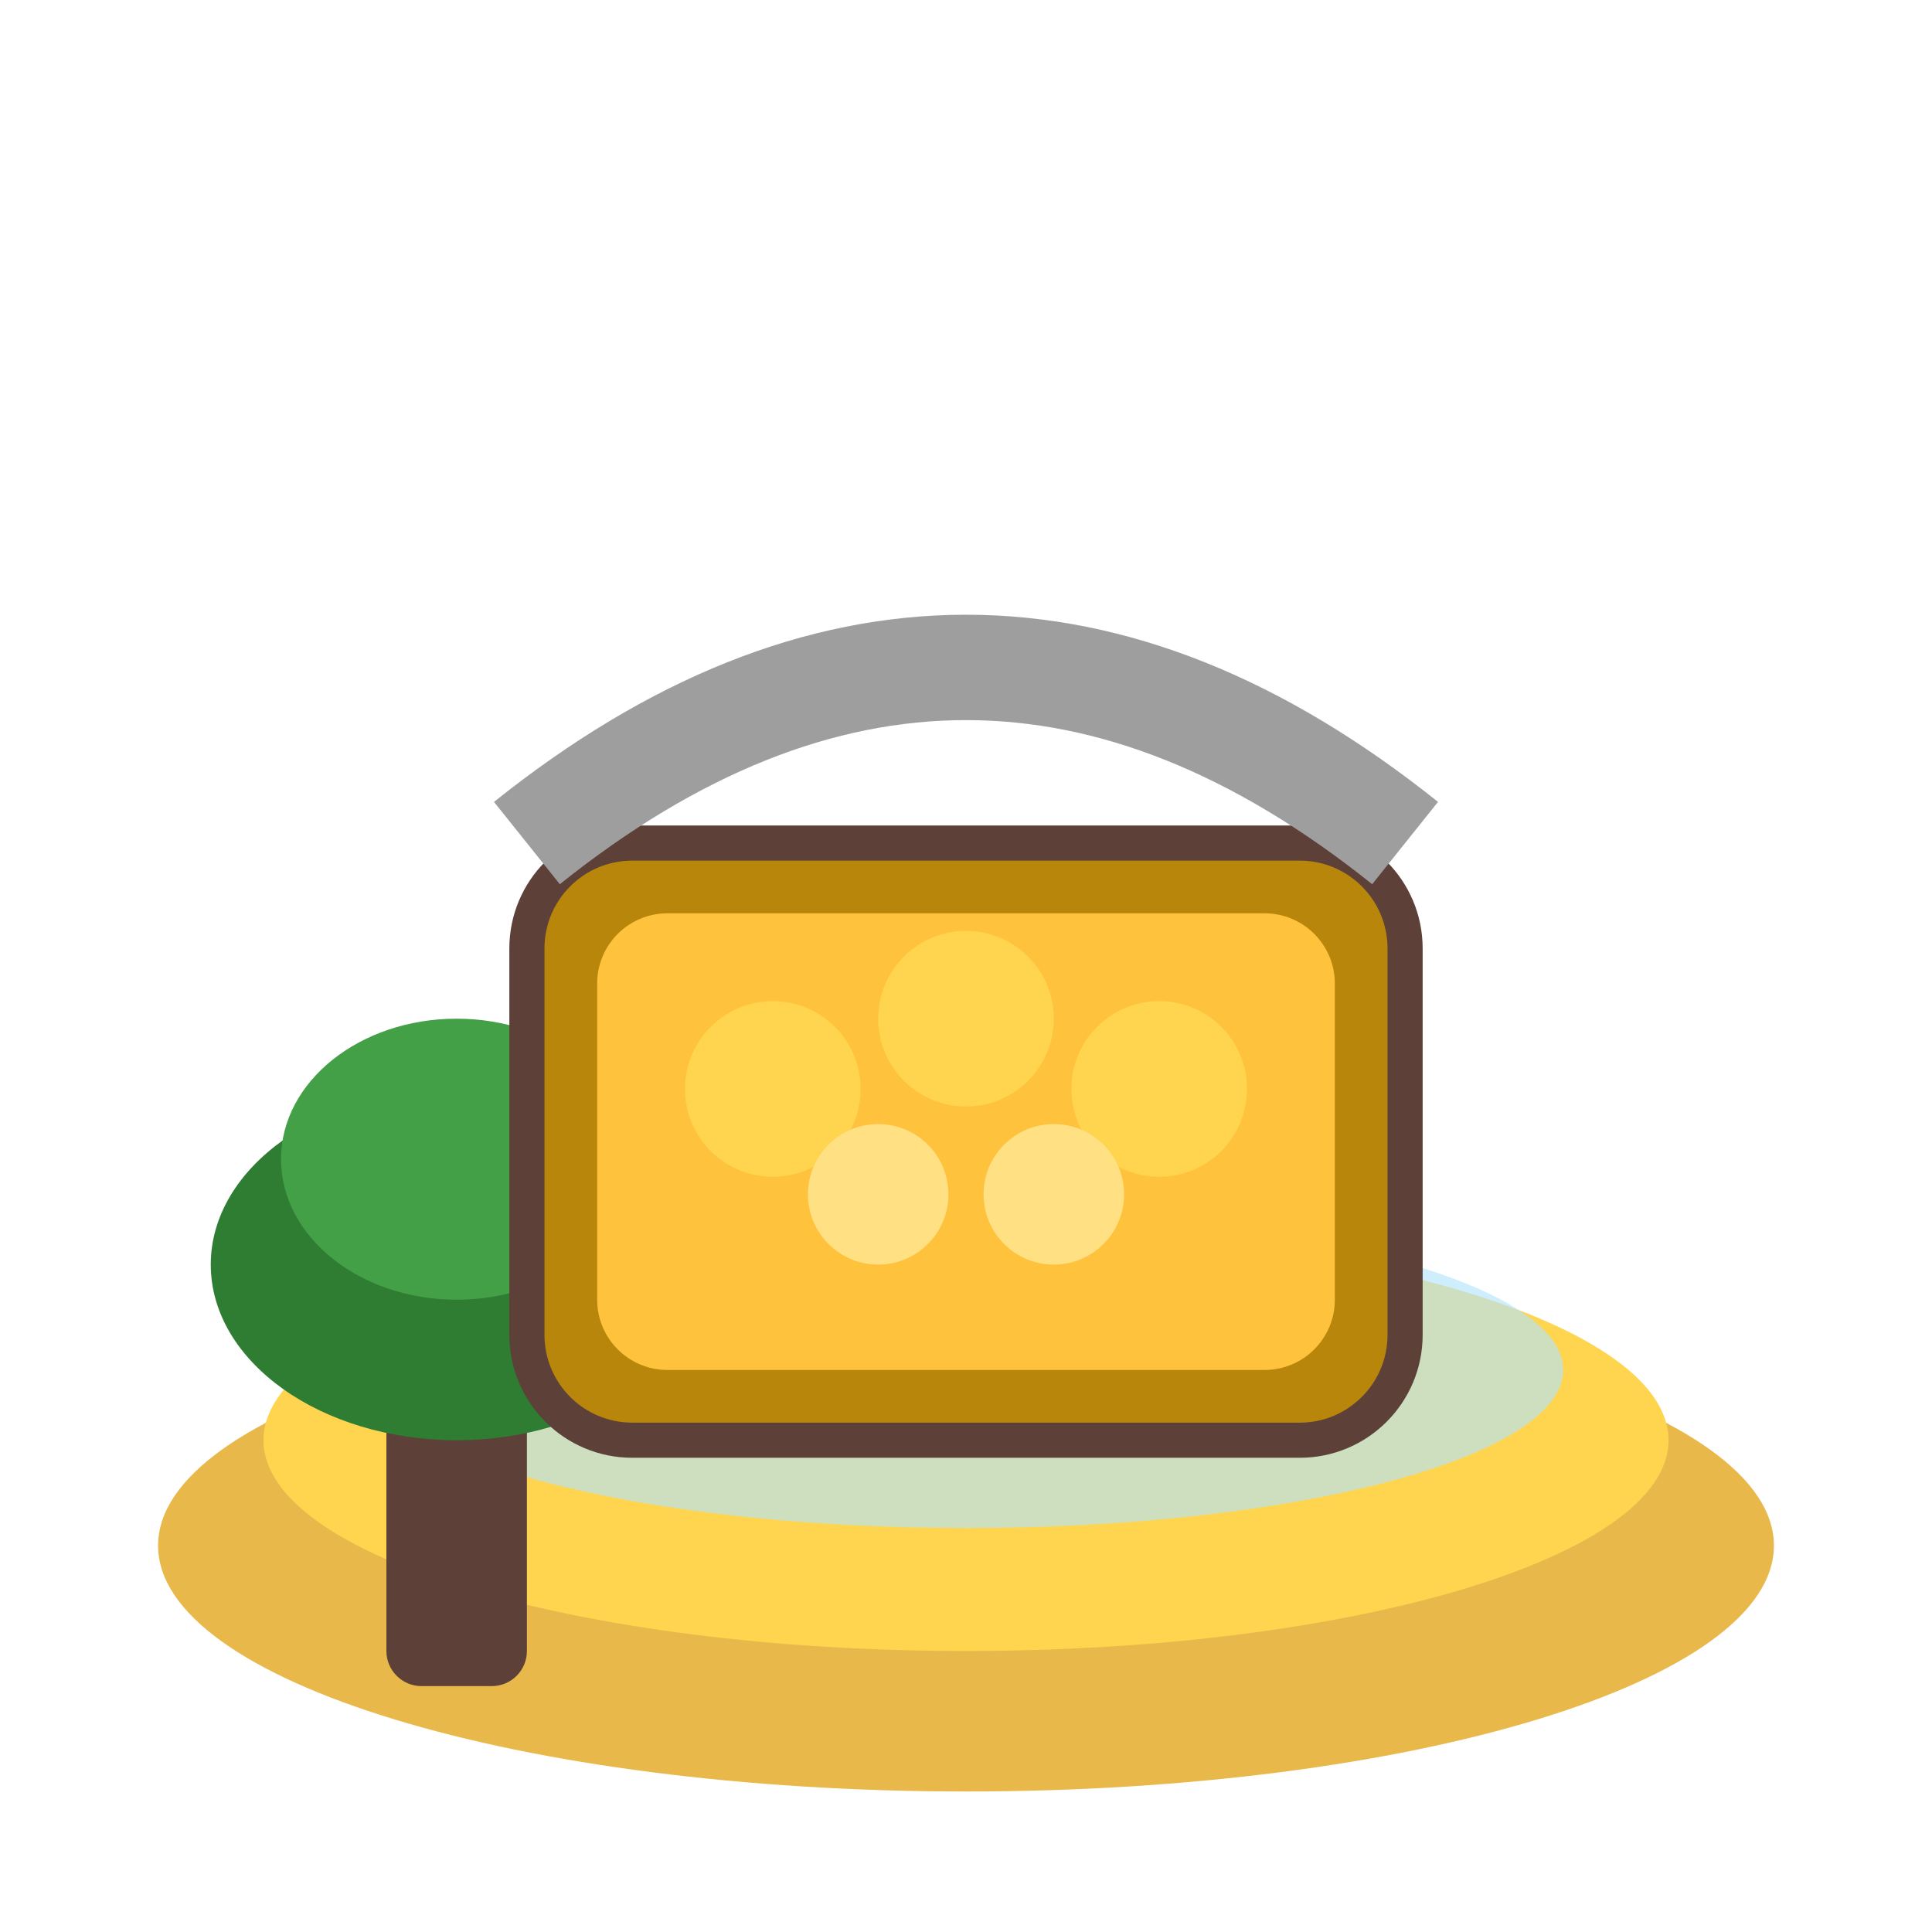
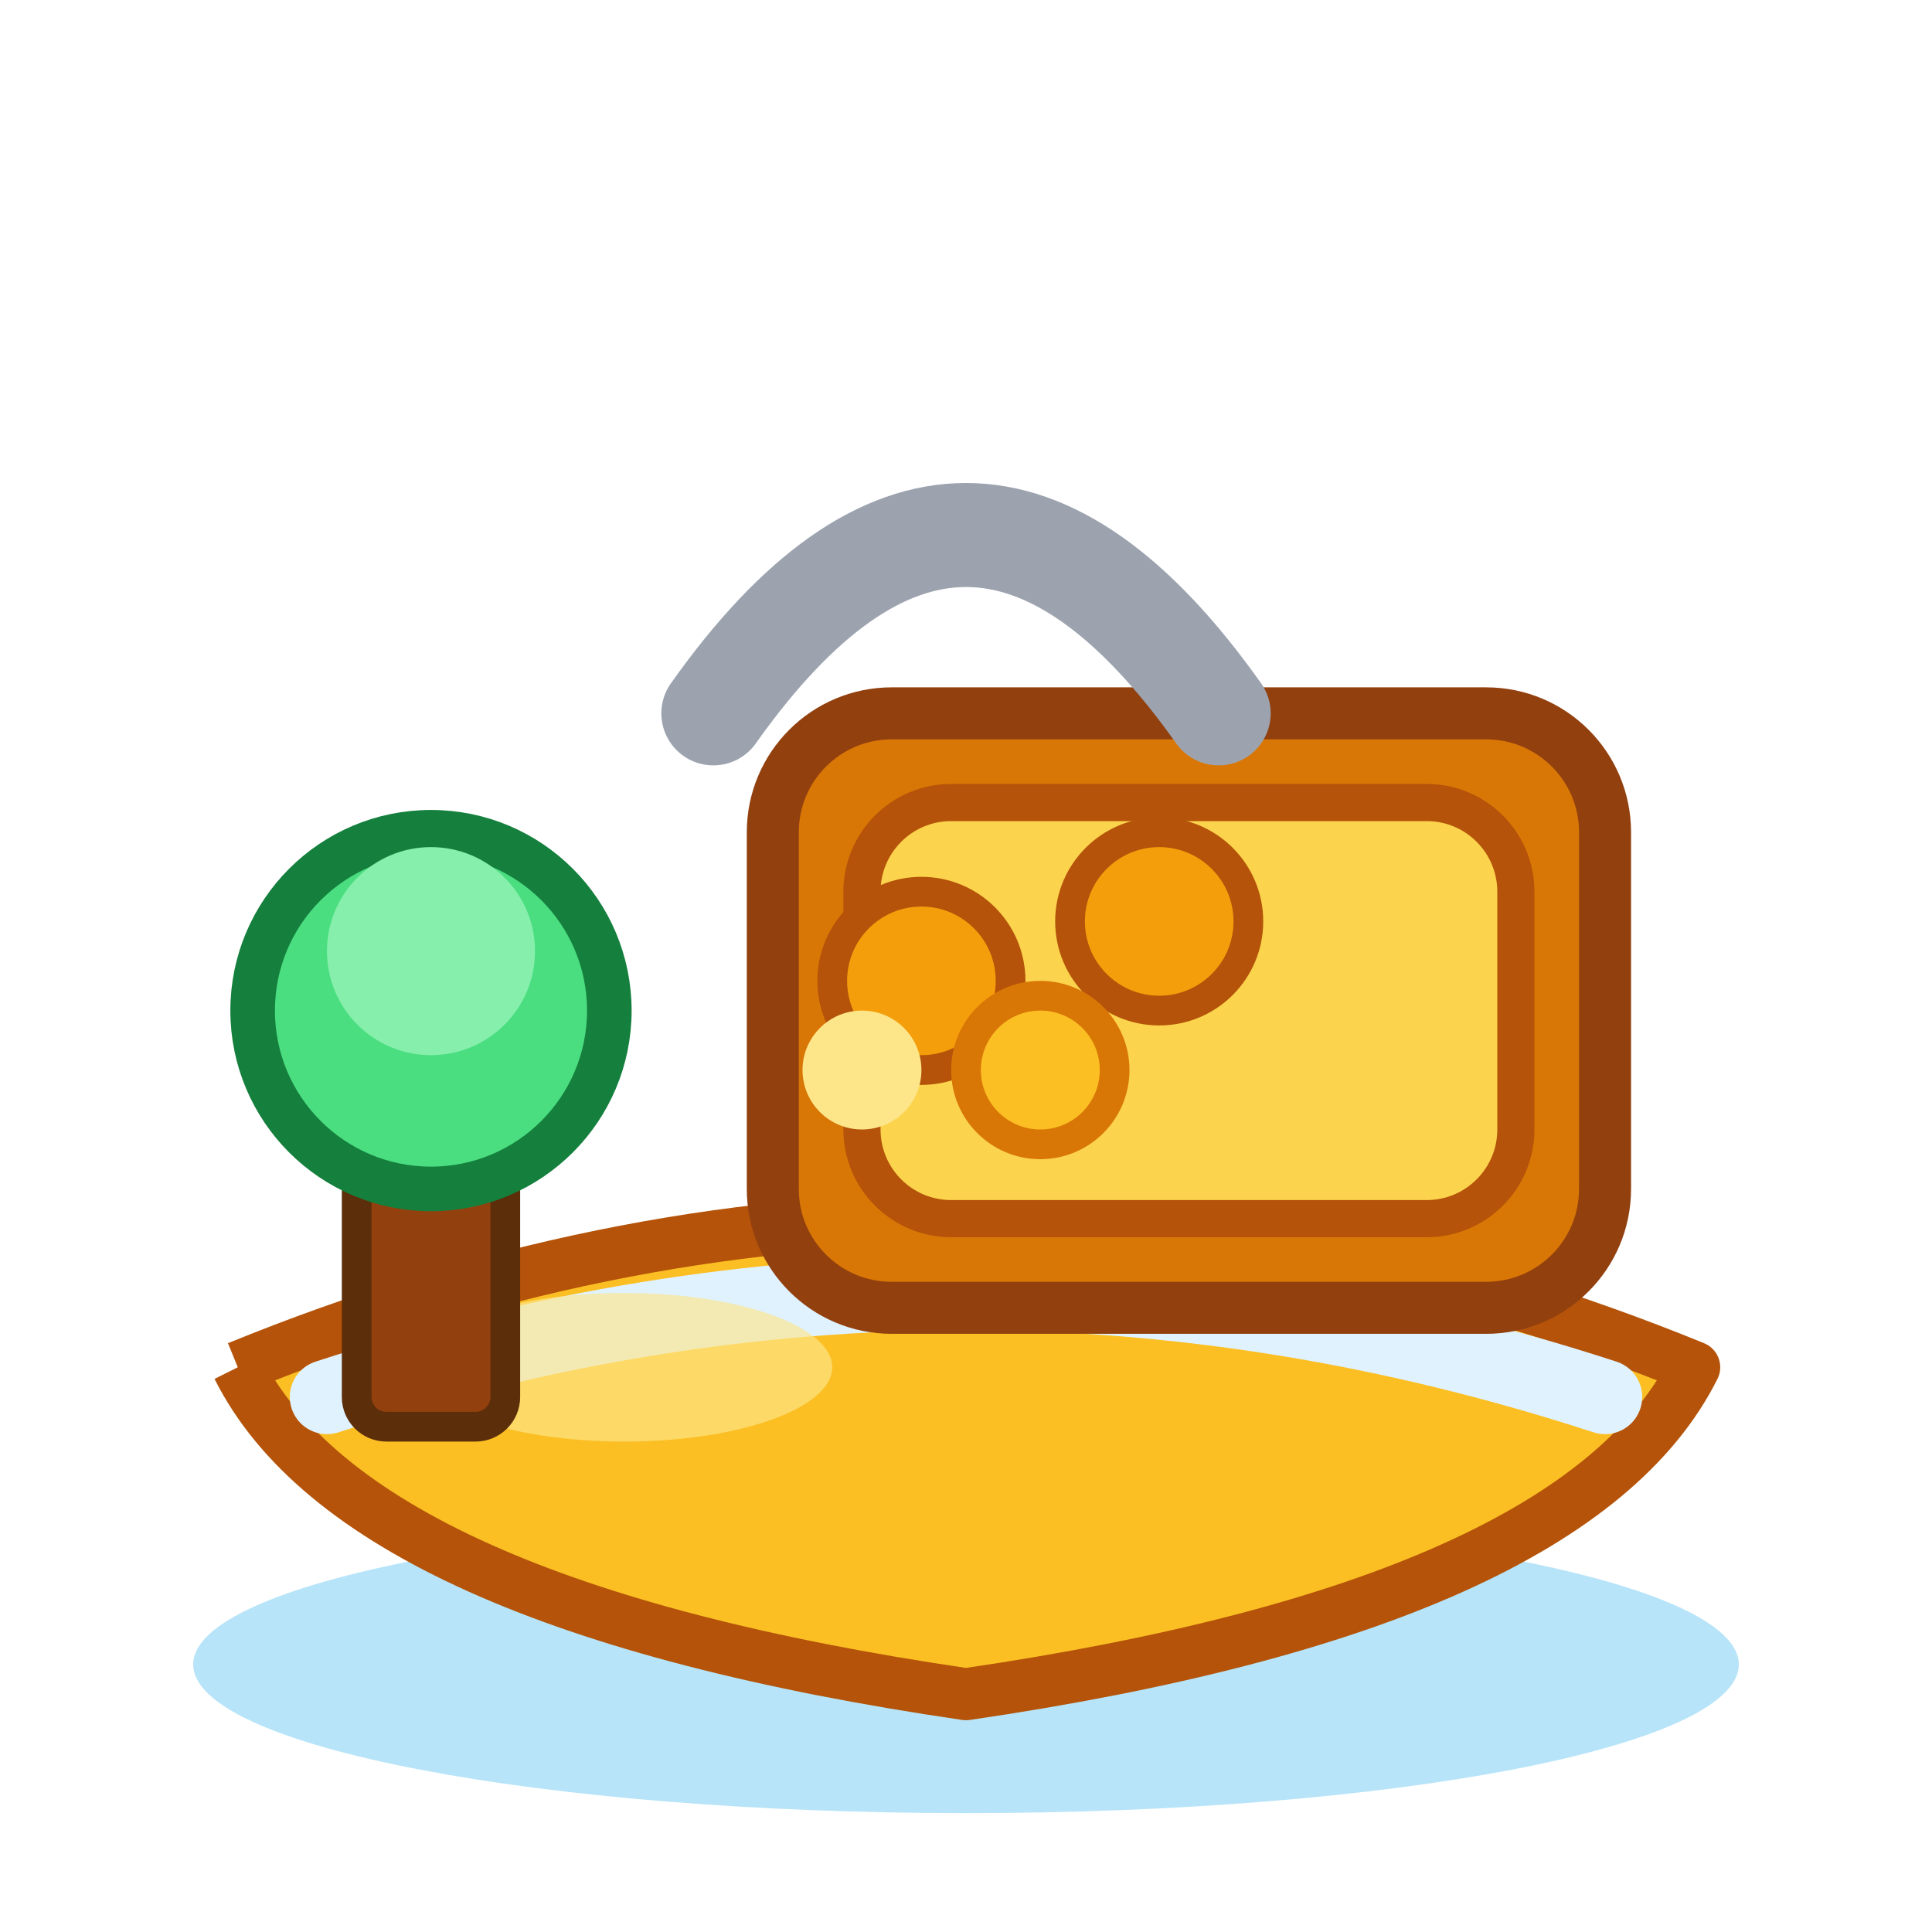
- <svg xmlns="http://www.w3.org/2000/svg" viewBox="0 0 110 110">
-   <ellipse cx="55" cy="88" rx="46" ry="14" fill="#E8B84A" />
-   <ellipse cx="55" cy="82" rx="40" ry="12" fill="#FFD54F" />
-   <ellipse cx="55" cy="78" rx="34" ry="9" fill="#B3E5FC" opacity="0.65" />
-   <rect x="22" y="78" width="8" height="18" rx="2" fill="#5D4037" />
-   <ellipse cx="26" cy="72" rx="14" ry="10" fill="#2E7D32" />
-   <ellipse cx="26" cy="66" rx="10" ry="8" fill="#43A047" />
-   <rect x="30" y="48" width="50" height="34" rx="6" fill="#B8860B" stroke="#5D4037" stroke-width="2" />
-   <rect x="34" y="52" width="42" height="26" rx="4" fill="#FFC23C" />
-   <path d="M30 48 Q55 28 80 48" fill="none" stroke="#9E9E9E" stroke-width="6" />
-   <circle cx="44" cy="62" r="5" fill="#FFD54F" />
-   <circle cx="55" cy="58" r="5" fill="#FFD54F" />
-   <circle cx="66" cy="62" r="5" fill="#FFD54F" />
-   <circle cx="50" cy="68" r="4" fill="#FFE082" />
-   <circle cx="60" cy="68" r="4" fill="#FFE082" />
+ <svg xmlns="http://www.w3.org/2000/svg" viewBox="0 0 130 130">
+   <ellipse cx="65" cy="112" rx="52" ry="10" fill="#0EA5E9" opacity="0.3" />
+   <path d="M16 92 Q65 72 114 92 Q106 108 65 114 Q24 108 16 92" fill="#FBBF24" stroke="#B45309" stroke-width="3.5" stroke-linejoin="round" />
+   <path d="M22 94 Q65 80 108 94" fill="none" stroke="#E0F2FE" stroke-width="5" stroke-linecap="round" />
+   <ellipse cx="42" cy="92" rx="14" ry="5" fill="#FDE68A" opacity="0.65" />
+   <rect x="24" y="78" width="10" height="18" rx="2" fill="#92400E" stroke="#5C2E0A" stroke-width="2" />
+   <circle cx="29" cy="68" r="12" fill="#4ADE80" stroke="#15803D" stroke-width="3" />
+   <circle cx="29" cy="64" r="7" fill="#86EFAC" />
+   <rect x="52" y="48" width="56" height="40" rx="8" fill="#D97706" stroke="#92400E" stroke-width="3.5" />
+   <rect x="58" y="54" width="44" height="28" rx="6" fill="#FCD34D" stroke="#B45309" stroke-width="2.5" />
+   <path d="M48 48 Q65 24 82 48" fill="none" stroke="#9CA3AF" stroke-width="7" stroke-linecap="round" />
+   <circle cx="62" cy="66" r="6" fill="#F59E0B" stroke="#B45309" stroke-width="2" />
+   <circle cx="78" cy="62" r="6" fill="#F59E0B" stroke="#B45309" stroke-width="2" />
+   <circle cx="70" cy="72" r="5" fill="#FBBF24" stroke="#D97706" stroke-width="2" />
+   <circle cx="58" cy="72" r="4" fill="#FDE68A" />
</svg>
